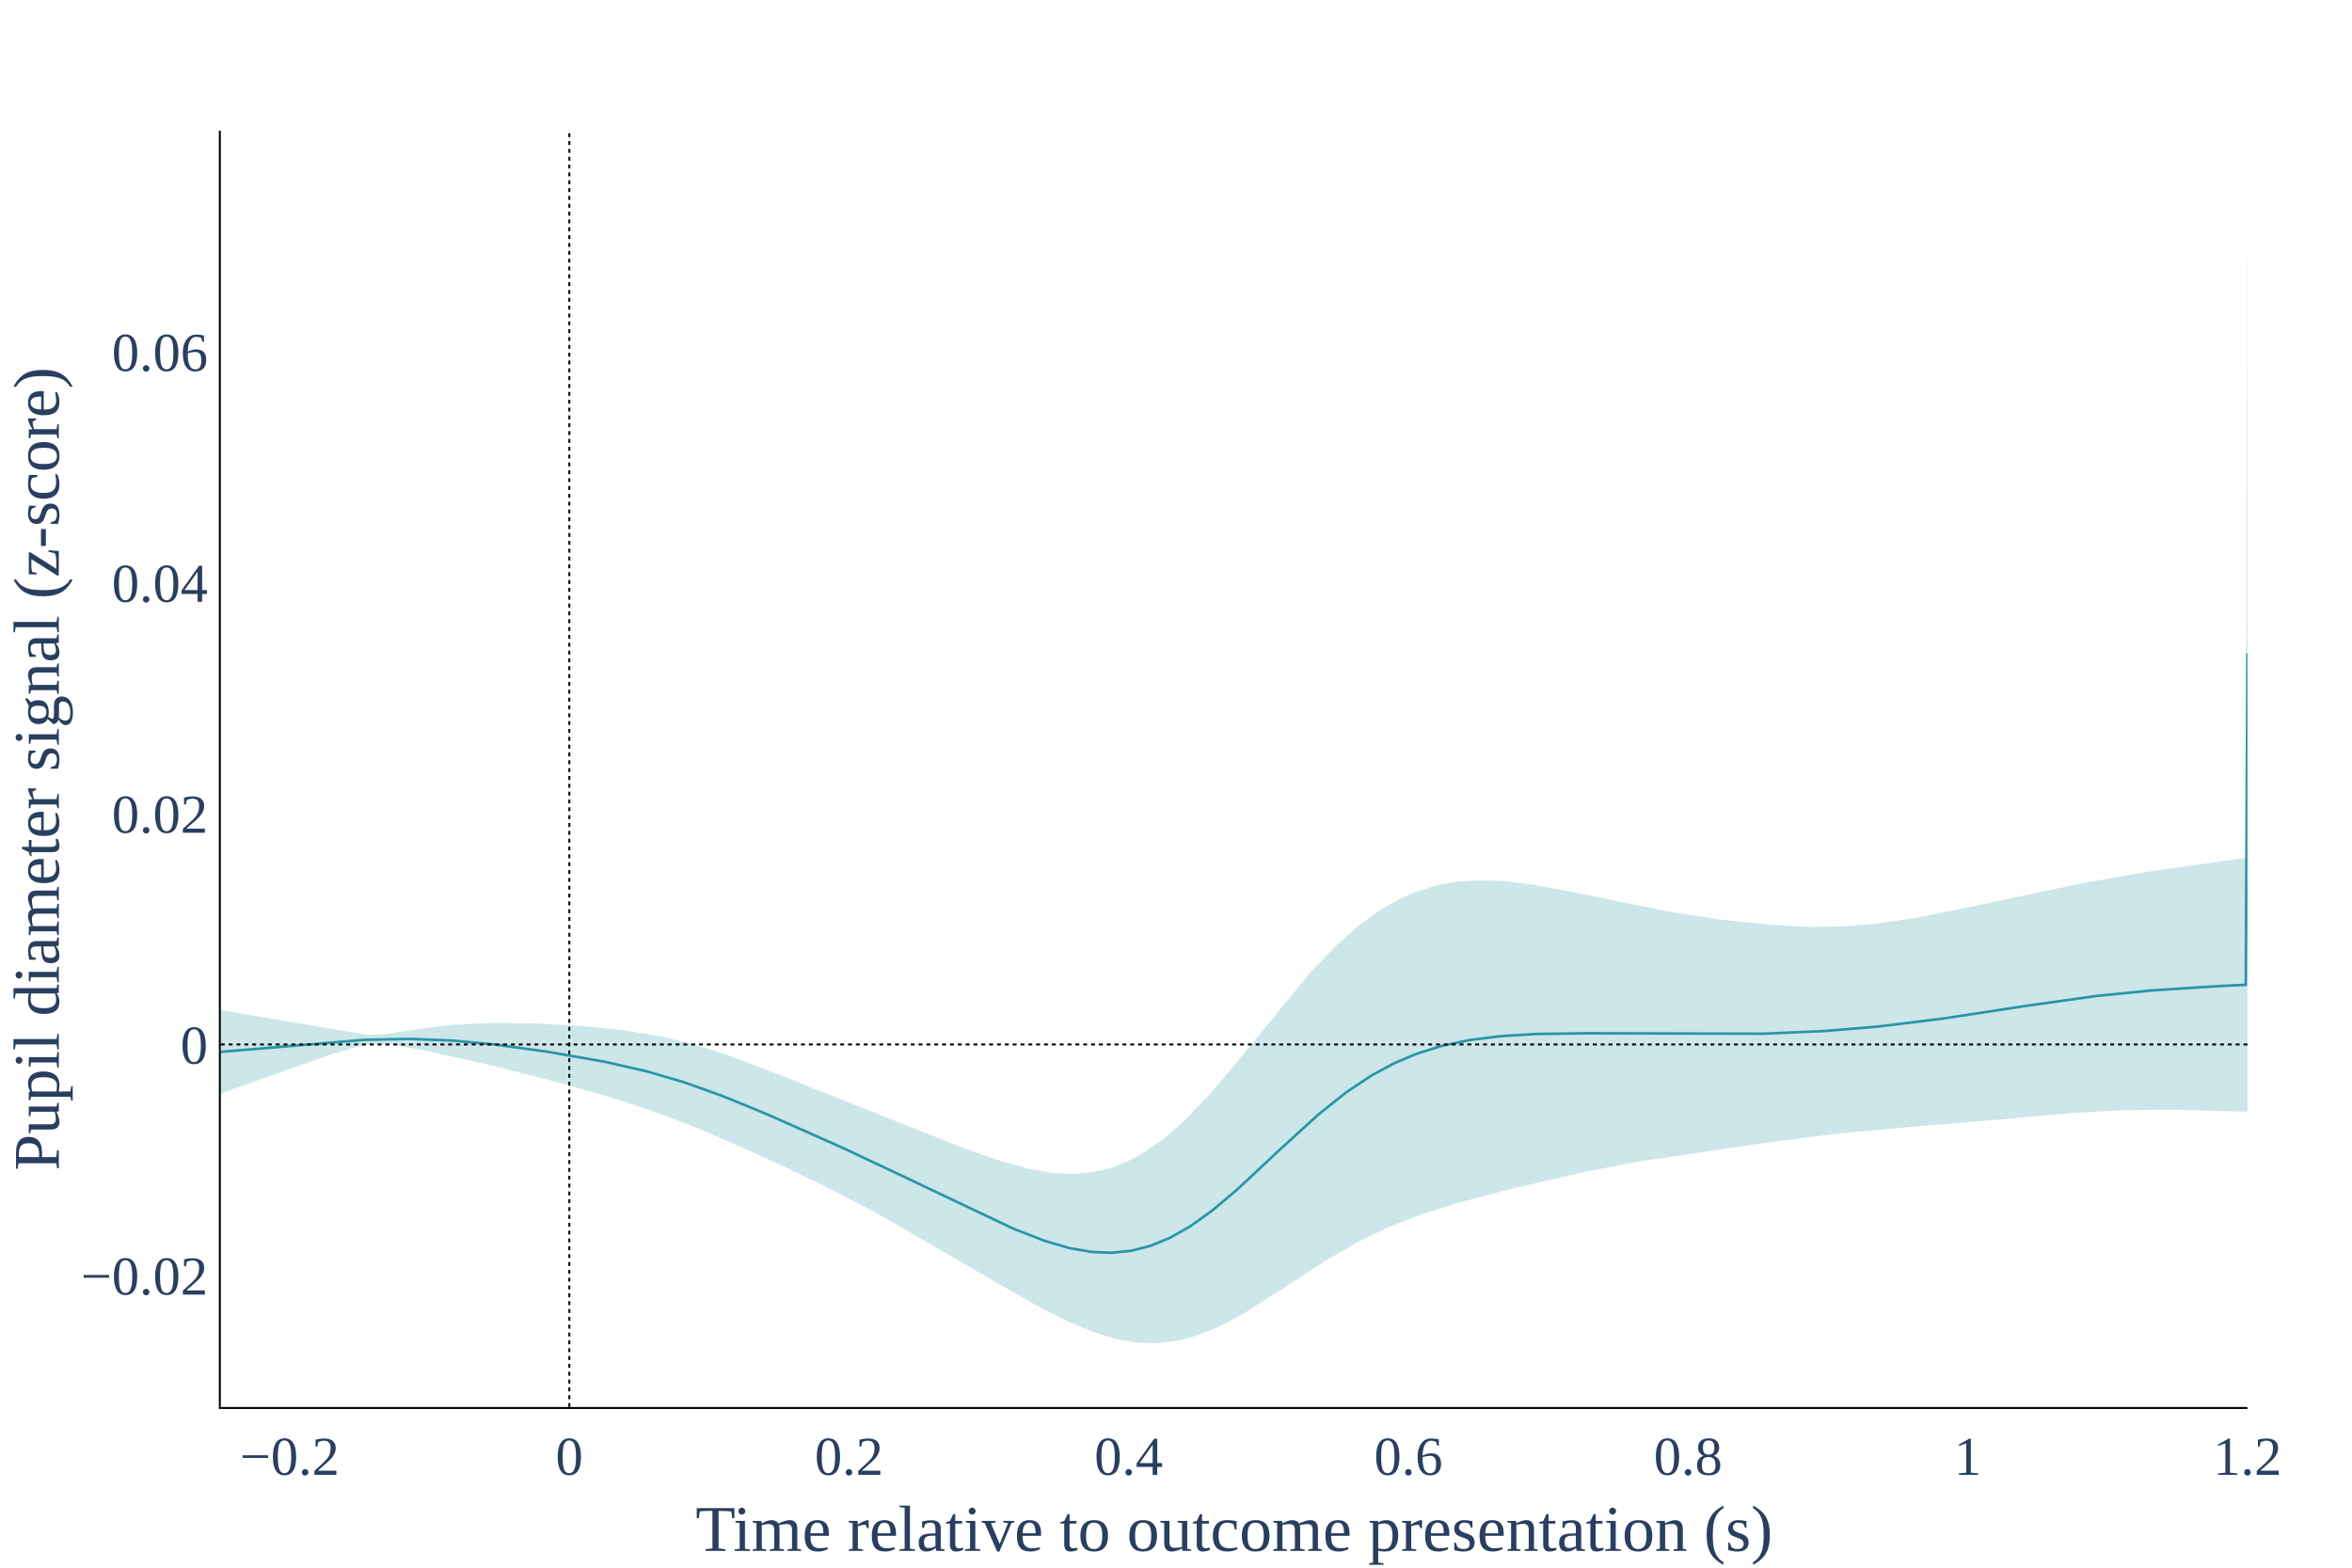
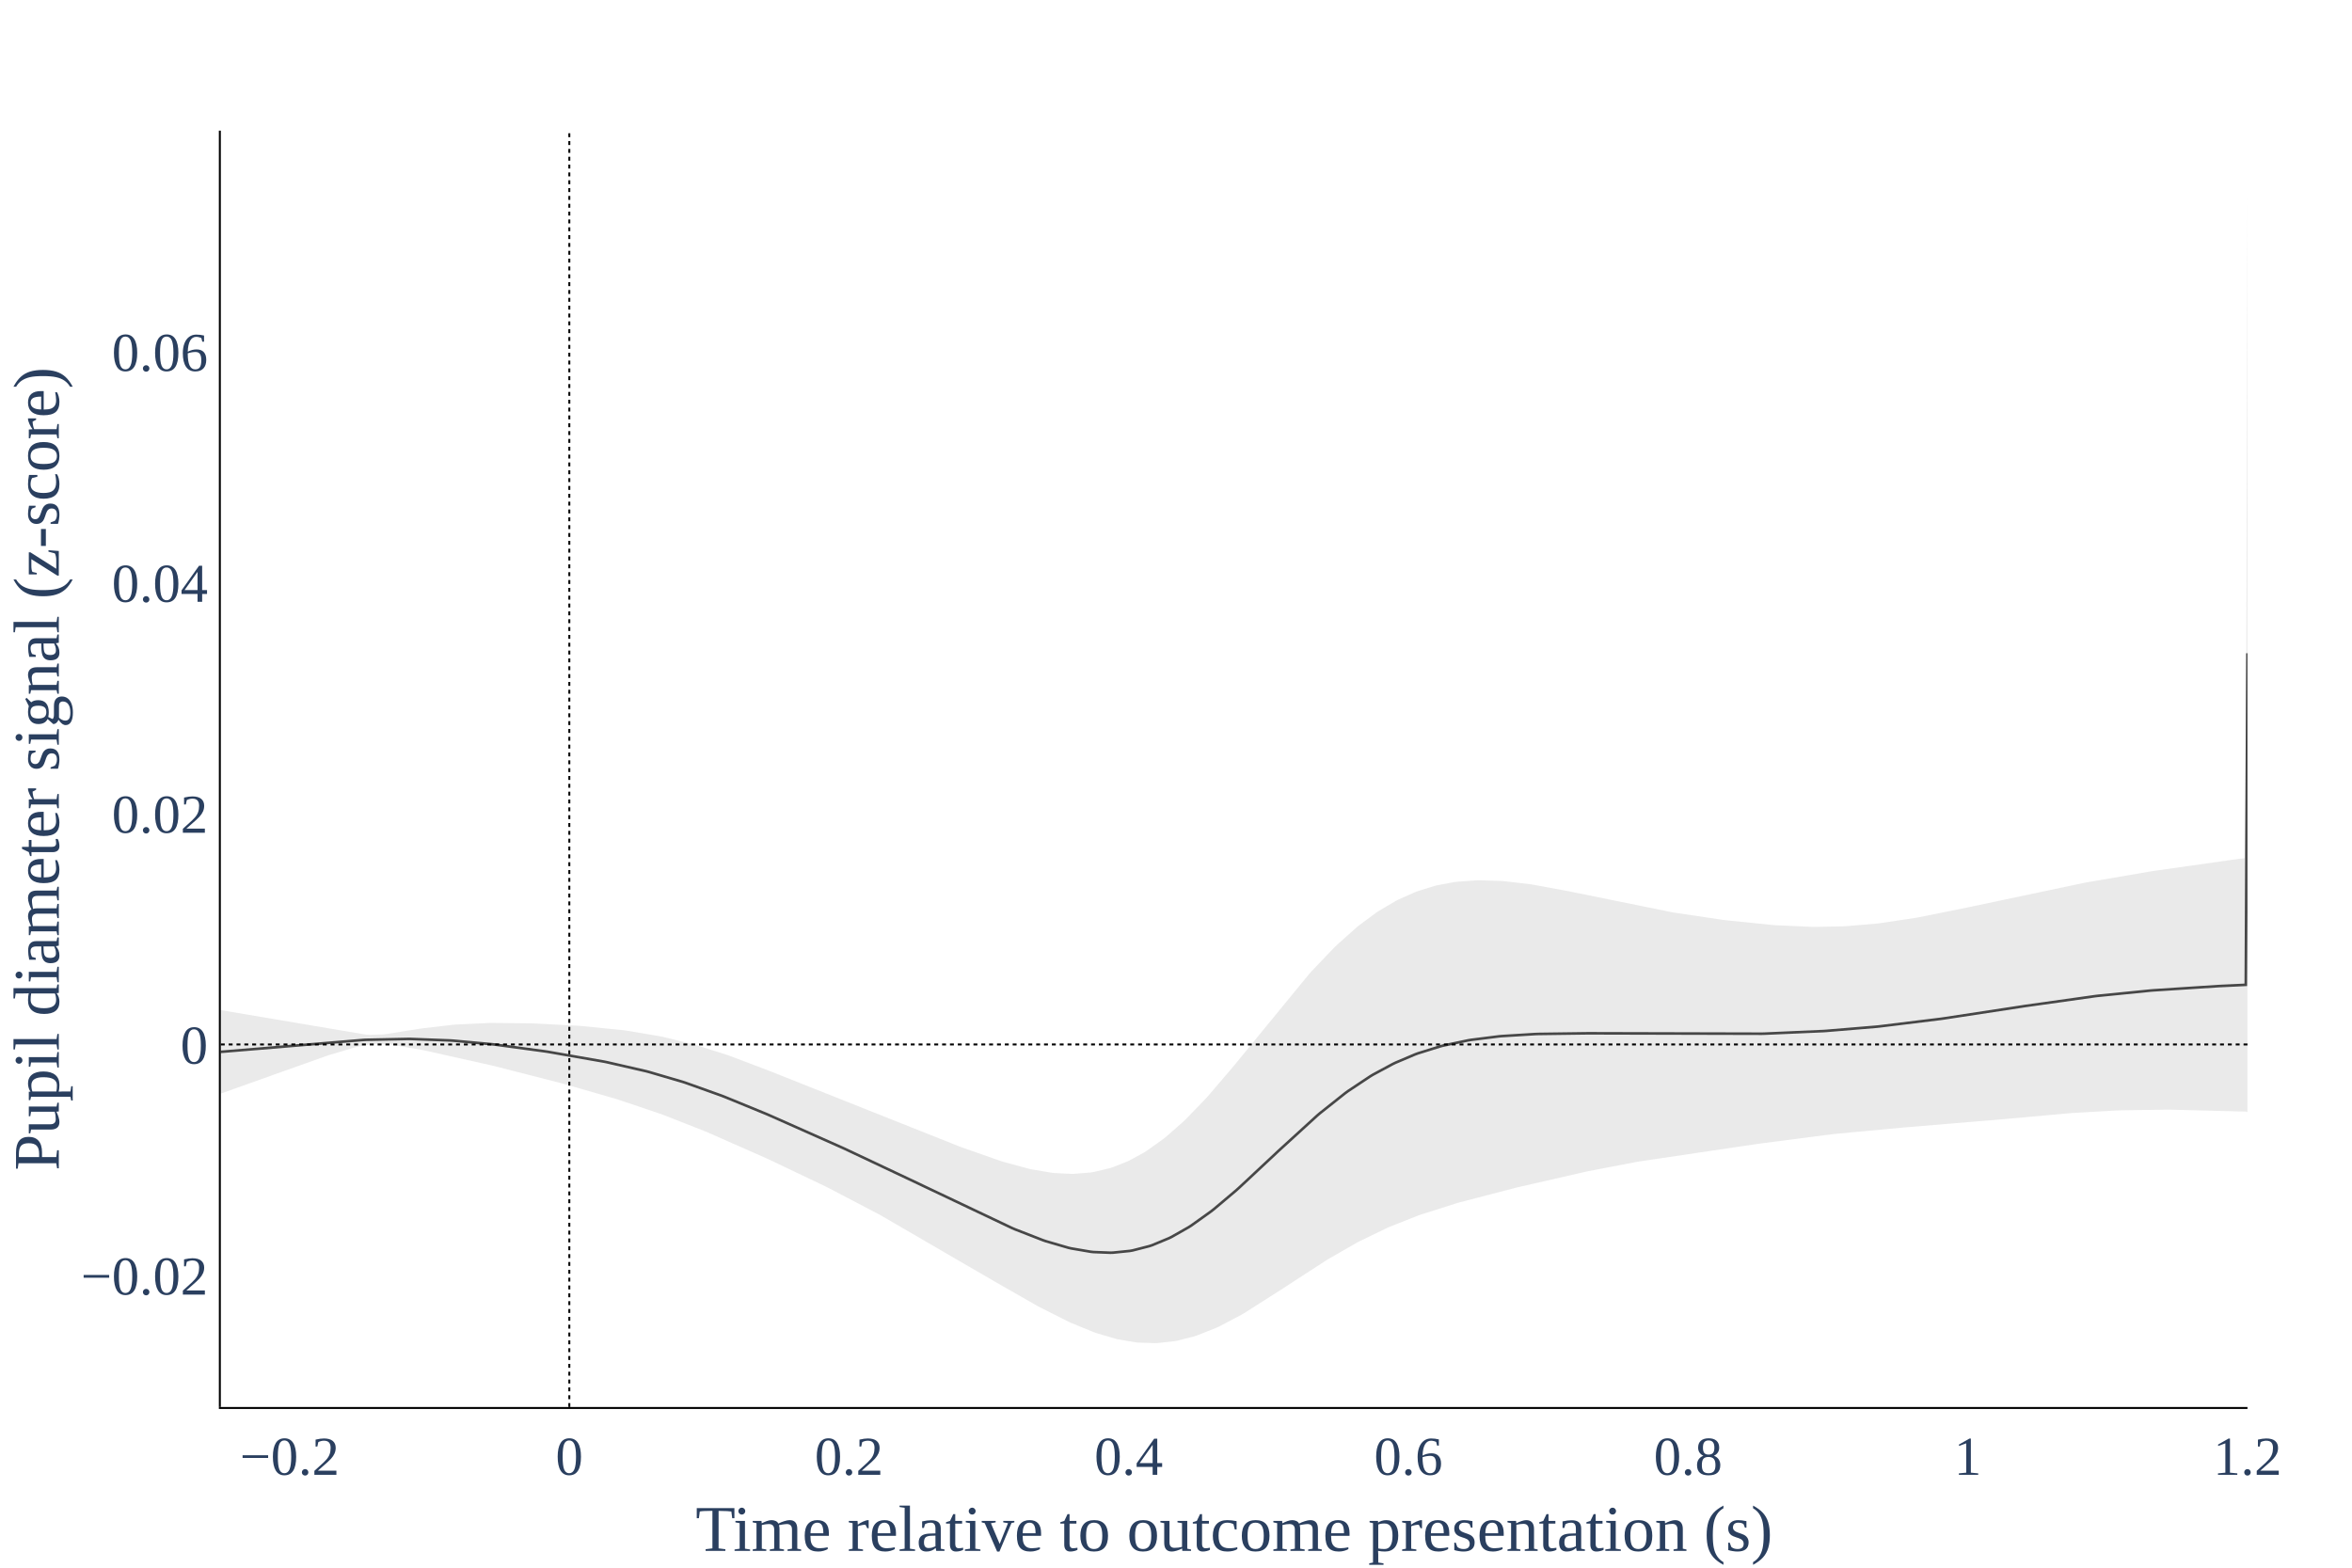
<svg xmlns="http://www.w3.org/2000/svg" class="main-svg" width="1800" height="1200" style="" viewBox="0 0 1800 1200">
  <rect x="0" y="0" width="1800" height="1200" style="fill: rgb(255, 255, 255); fill-opacity: 1;" />
-   <defs id="defs-8f3bb3">
+   <defs id="defs-165937">
    <g class="clips">
-       <clipPath id="clip8f3bb3xyplot" class="plotclip">
+       <clipPath id="clip165937xyplot" class="plotclip">
        <rect width="1551" height="977" />
      </clipPath>
-       <clipPath class="axesclip" id="clip8f3bb3x">
+       <clipPath class="axesclip" id="clip165937x">
        <rect x="169" y="0" width="1551" height="1200" />
      </clipPath>
-       <clipPath class="axesclip" id="clip8f3bb3y">
+       <clipPath class="axesclip" id="clip165937y">
        <rect x="0" y="100" width="1800" height="977" />
      </clipPath>
-       <clipPath class="axesclip" id="clip8f3bb3xy">
+       <clipPath class="axesclip" id="clip165937xy">
        <rect x="169" y="100" width="1551" height="977" />
      </clipPath>
    </g>
    <g class="gradients" />
    <g class="patterns" />
  </defs>
  <g class="bglayer">
    <rect class="bg" x="169" y="100" width="1551" height="977" style="fill: rgb(255, 255, 255); fill-opacity: 1; stroke-width: 0;" />
  </g>
  <g class="layer-below">
    <g class="imagelayer" />
    <g class="shapelayer" />
  </g>
  <g class="cartesianlayer">
    <g class="subplot xy">
      <g class="layer-subplot">
        <g class="shapelayer" />
        <g class="imagelayer" />
      </g>
      <g class="minor-gridlayer">
        <g class="x" />
        <g class="y" />
      </g>
      <g class="gridlayer">
        <g class="x">
          <path class="xgrid crisp" transform="translate(221.66,0)" d="M0,100v977" style="stroke: rgb(255, 255, 255); stroke-opacity: 1; stroke-width: 1px;" />
          <path class="xgrid crisp" transform="translate(649.75,0)" d="M0,100v977" style="stroke: rgb(255, 255, 255); stroke-opacity: 1; stroke-width: 1px;" />
          <path class="xgrid crisp" transform="translate(863.8,0)" d="M0,100v977" style="stroke: rgb(255, 255, 255); stroke-opacity: 1; stroke-width: 1px;" />
          <path class="xgrid crisp" transform="translate(1077.85,0)" d="M0,100v977" style="stroke: rgb(255, 255, 255); stroke-opacity: 1; stroke-width: 1px;" />
          <path class="xgrid crisp" transform="translate(1291.9,0)" d="M0,100v977" style="stroke: rgb(255, 255, 255); stroke-opacity: 1; stroke-width: 1px;" />
          <path class="xgrid crisp" transform="translate(1505.95,0)" d="M0,100v977" style="stroke: rgb(255, 255, 255); stroke-opacity: 1; stroke-width: 1px;" />
        </g>
        <g class="y">
          <path class="ygrid crisp" transform="translate(0,976.24)" d="M169,0h1551" style="stroke: rgb(255, 255, 255); stroke-opacity: 1; stroke-width: 1px;" />
          <path class="ygrid crisp" transform="translate(0,622.73)" d="M169,0h1551" style="stroke: rgb(255, 255, 255); stroke-opacity: 1; stroke-width: 1px;" />
          <path class="ygrid crisp" transform="translate(0,445.98)" d="M169,0h1551" style="stroke: rgb(255, 255, 255); stroke-opacity: 1; stroke-width: 1px;" />
          <path class="ygrid crisp" transform="translate(0,269.23)" d="M169,0h1551" style="stroke: rgb(255, 255, 255); stroke-opacity: 1; stroke-width: 1px;" />
        </g>
      </g>
      <g class="zerolinelayer">
        <path class="xzl zl crisp" transform="translate(435.71,0)" d="M0,100v977" style="stroke: rgb(255, 255, 255); stroke-opacity: 1; stroke-width: 2px;" />
        <path class="yzl zl crisp" transform="translate(0,799.49)" d="M169,0h1551" style="stroke: rgb(255, 255, 255); stroke-opacity: 1; stroke-width: 2px;" />
      </g>
      <g class="layer-between">
        <g class="shapelayer" />
        <g class="imagelayer" />
      </g>
      <path class="xlines-below" />
      <path class="ylines-below" />
      <g class="overlines-below" />
      <g class="xaxislayer-below" />
      <g class="yaxislayer-below" />
      <g class="overaxes-below" />
      <g class="overplot">
-         <g class="xy" transform="translate(169,100)" clip-path="url(#clip8f3bb3xyplot)">
+         <g class="xy" transform="translate(169,100)" clip-path="url(#clip165937xyplot)">
          <g class="scatterlayer mlayer">
-             <g class="trace scatter trace5febd7" style="stroke-miterlimit: 2; opacity: 1;">
+             <g class="trace scatter trace5b9879" style="stroke-miterlimit: 2; opacity: 1;">
              <g class="fills" />
              <g class="errorbars" />
              <g class="lines">
-                 <path class="js-line" d="M0,705.15L109.17,696.02L111.31,695.92L143.41,695.26L145.55,695.28L175.52,696.42L177.66,696.56L207.63,699.32L209.77,699.57L248.3,704.8L250.44,705.13L293.25,712.63L295.39,713.06L325.35,719.94L327.5,720.5L353.18,728.03L355.32,728.72L383.15,738.66L385.29,739.49L417.4,752.66L419.54,753.58L475.19,778.32L477.33,779.29L535.12,806.57L537.26,807.61L605.76,840.13L607.9,841.04L629.3,849.37L631.44,850.1L648.57,855.09L650.71,855.59L665.69,858.16L667.83,858.39L680.68,858.9L682.82,858.84L695.66,857.53L697.8,857.15L710.64,853.85L712.78,853.13L725.63,847.79L727.77,846.73L740.61,839.43L742.75,838.06L757.73,827.34L759.87,825.67L777,811.22L779.14,809.3L806.97,783.29L809.11,781.26L839.07,753.91L841.21,752.08L860.48,736.78L862.62,735.21L879.74,723.83L881.88,722.54L896.87,714.47L899.01,713.44L913.99,707.09L916.13,706.3L933.25,700.94L935.39,700.38L954.66,696.32L956.8,695.97L978.2,693.28L980.35,693.09L1006.03,691.52L1008.17,691.45L1046.7,690.94L1048.84,690.95L1179.41,691.27L1181.55,691.21L1226.5,689.24L1228.64,689.1L1267.17,685.88L1269.31,685.66L1316.4,679.87L1318.54,679.57L1378.48,670.42L1380.62,670.08L1434.13,662.55L1436.27,662.29L1476.94,658.22L1479.08,658.05L1528.31,654.85L1530.45,654.74L1549.72,653.84L1551,400.04" style="vector-effect: none; fill: none; stroke: rgb(0, 130, 150); stroke-opacity: 0.8; stroke-width: 2px; opacity: 1;" />
+                 <path class="js-line" d="M0,705.15L109.17,696.02L111.31,695.92L143.41,695.26L145.55,695.28L175.52,696.42L177.66,696.56L207.63,699.32L209.77,699.57L248.3,704.8L250.44,705.13L293.25,712.63L295.39,713.06L325.35,719.94L327.5,720.5L353.18,728.03L355.32,728.72L383.15,738.66L385.29,739.49L417.4,752.66L419.54,753.58L475.19,778.32L477.33,779.29L535.12,806.57L537.26,807.61L605.76,840.13L607.9,841.04L629.3,849.37L631.44,850.1L648.57,855.09L650.71,855.59L665.69,858.16L667.83,858.39L680.68,858.9L682.82,858.84L695.66,857.53L697.8,857.15L710.64,853.85L712.78,853.13L725.63,847.79L727.77,846.73L740.61,839.43L742.75,838.06L757.73,827.34L759.87,825.67L777,811.22L779.14,809.3L806.97,783.29L809.11,781.26L839.07,753.91L841.21,752.08L860.48,736.78L862.62,735.21L879.74,723.83L881.88,722.54L896.87,714.47L899.01,713.44L913.99,707.09L916.13,706.3L933.25,700.94L935.39,700.38L954.66,696.32L956.8,695.97L978.2,693.28L980.35,693.09L1006.03,691.52L1008.17,691.45L1046.7,690.94L1048.84,690.95L1179.41,691.27L1181.55,691.21L1226.5,689.24L1228.64,689.1L1267.17,685.88L1269.31,685.66L1316.4,679.87L1318.54,679.57L1378.48,670.42L1380.62,670.08L1434.13,662.55L1436.27,662.29L1476.94,658.22L1479.08,658.05L1528.31,654.85L1530.45,654.74L1549.72,653.84L1551,400.04" style="vector-effect: none; fill: none; stroke: rgb(0, 0, 0); stroke-opacity: 0.8; stroke-width: 2px; opacity: 1;" />
              </g>
              <g class="points" />
              <g class="text" />
            </g>
-             <g class="trace scatter trace1421e0" style="stroke-miterlimit: 2; opacity: 1;">
+             <g class="trace scatter trace8e273d" style="stroke-miterlimit: 2; opacity: 1;">
              <g class="fills">
                <g>
-                   <path class="js-fill" d="M0,673.21L111.31,692L113.45,692.12L124.15,691.82L126.29,691.57L151.97,687.49L154.12,687.17L177.66,684.43L179.8,684.26L205.49,683.04L207.63,683.01L237.59,683.33L239.74,683.4L273.98,685.21L276.12,685.37L308.23,688.61L310.37,688.89L336.06,693.22L338.2,693.66L361.74,699.42L363.88,700.03L387.43,707.5L389.57,708.25L419.54,719.61L421.68,720.46L565.09,777.51L567.23,778.32L597.2,788.83L599.34,789.49L618.6,794.68L620.74,795.15L635.73,797.66L637.87,797.9L650.71,798.56L652.85,798.54L665.69,797.48L667.83,797.15L680.68,794.09L682.82,793.4L693.52,789.16L695.66,788.15L706.36,782.28L708.5,780.95L721.35,771.79L723.49,770.08L736.33,758.79L738.47,756.74L753.45,741.26L755.59,738.9L774.86,716.36L777,713.75L832.65,645.83L834.79,643.44L851.92,625.49L854.06,623.41L869.04,610.01L871.18,608.27L884.02,598.75L886.16,597.33L899.01,589.72L901.15,588.61L913.99,582.89L916.13,582.09L928.97,578.12L931.11,577.6L943.96,575.21L946.1,574.94L961.08,573.86L963.22,573.81L980.35,574.36L982.49,574.53L1001.75,576.8L1003.89,577.13L1031.72,582.26L1033.86,582.7L1110.91,598.34L1113.06,598.7L1149.44,604.1L1151.58,604.38L1187.97,608.09L1190.11,608.25L1217.94,609.48L1220.08,609.5L1241.48,609.08L1243.63,608.97L1267.17,606.98L1269.31,606.73L1297.14,602.56L1299.28,602.18L1337.81,594.41L1339.95,593.95L1425.57,575.87L1427.71,575.47L1476.94,567.03L1479.08,566.69L1539.01,558.17L1541.15,557.89L1549.72,556.79L1551,48.85L1551,751.23L1549.72,750.88L1491.92,749.4L1489.78,749.39L1453.39,749.92L1451.25,750L1417.01,751.95L1414.86,752.12L1367.77,756.36L1365.63,756.56L1290.72,762.82L1288.58,762.99L1235.06,767.99L1232.92,768.23L1177.27,775.44L1175.13,775.74L1085.23,789.1L1083.09,789.47L1046.7,796.45L1044.56,796.9L993.19,808.66L991.05,809.18L948.24,820.3L946.1,820.91L918.27,829.75L916.13,830.51L894.73,838.97L892.58,839.91L871.18,850.27L869.04,851.41L847.63,863.73L845.49,865.04L815.53,884.5L813.39,885.92L783.42,905.01L781.28,906.26L764.16,915.31L762.01,916.3L747.03,922.25L744.89,922.94L732.05,926.21L729.91,926.61L717.06,928.03L714.92,928.11L702.08,927.69L699.94,927.47L687.1,925.3L684.96,924.81L669.97,920.39L667.83,919.63L650.71,912.61L648.57,911.62L627.16,900.84L625.02,899.68L592.92,881.36L590.78,880.1L505.16,830.35L503.02,829.18L464.49,809.03L462.35,807.97L419.54,787.55L417.4,786.57L372.45,766.73L370.3,765.84L338.2,753.24L336.06,752.46L303.95,741.65L301.81,740.99L263.28,729.88L261.14,729.3L209.77,716.15L207.63,715.63L156.26,704.14L154.12,703.71L130.57,699.66L128.43,699.42L117.73,699.12L115.59,699.28L104.88,701.15L102.74,701.67L83.48,707.41L81.34,708.11L40.67,722.57L38.53,723.35L0,737.09Z" style="fill: rgb(0, 130, 150); fill-opacity: 0.2; stroke-width: 0;" />
+                   <path class="js-fill" d="M0,673.21L111.31,692L113.45,692.12L124.15,691.82L126.29,691.57L151.97,687.49L154.12,687.17L177.66,684.43L179.8,684.26L205.49,683.04L207.63,683.01L237.59,683.33L239.74,683.4L273.98,685.21L276.12,685.37L308.23,688.61L310.37,688.89L336.06,693.22L338.2,693.66L361.74,699.42L363.88,700.03L387.43,707.5L389.57,708.25L419.54,719.61L421.68,720.46L565.09,777.51L567.23,778.32L597.2,788.83L599.34,789.49L618.6,794.68L620.74,795.15L635.73,797.66L637.87,797.9L650.71,798.56L652.85,798.54L665.69,797.48L667.83,797.15L680.68,794.09L682.82,793.4L693.52,789.16L695.66,788.15L706.36,782.28L708.5,780.95L721.35,771.79L723.49,770.08L736.33,758.79L738.47,756.74L753.45,741.26L755.59,738.9L774.86,716.36L777,713.75L832.65,645.83L834.79,643.44L851.92,625.49L854.06,623.41L869.04,610.01L871.18,608.27L884.02,598.75L886.16,597.33L899.01,589.72L901.15,588.61L913.99,582.89L916.13,582.09L928.97,578.12L931.11,577.6L943.96,575.21L946.1,574.94L961.08,573.86L963.22,573.81L980.35,574.36L982.49,574.53L1001.75,576.8L1003.89,577.13L1031.72,582.26L1033.86,582.7L1110.91,598.34L1113.06,598.7L1149.44,604.1L1151.58,604.38L1187.97,608.09L1190.11,608.25L1217.94,609.48L1220.08,609.5L1241.48,609.08L1243.63,608.97L1267.17,606.98L1269.31,606.73L1297.14,602.56L1299.28,602.18L1337.81,594.41L1339.95,593.95L1425.57,575.87L1427.71,575.47L1476.94,567.03L1479.08,566.69L1539.01,558.17L1541.15,557.89L1549.72,556.79L1551,48.85L1551,751.23L1549.72,750.88L1491.92,749.4L1489.78,749.39L1453.39,749.92L1451.25,750L1417.01,751.95L1414.86,752.12L1367.77,756.36L1365.63,756.56L1290.72,762.82L1288.58,762.99L1235.06,767.99L1232.92,768.23L1177.27,775.44L1175.13,775.74L1085.23,789.1L1083.09,789.47L1046.7,796.45L1044.56,796.9L993.19,808.66L991.05,809.18L948.24,820.3L946.1,820.91L918.27,829.75L916.13,830.51L894.73,838.97L892.58,839.91L871.18,850.27L869.04,851.41L847.63,863.73L845.49,865.04L815.53,884.5L813.39,885.92L783.42,905.01L781.28,906.26L764.16,915.31L762.01,916.3L747.03,922.25L744.89,922.94L732.05,926.21L729.91,926.61L717.06,928.03L714.92,928.11L702.08,927.69L699.94,927.47L687.1,925.3L684.96,924.81L669.97,920.39L667.83,919.63L650.71,912.61L648.57,911.62L627.16,900.84L625.02,899.68L592.92,881.36L590.78,880.1L505.16,830.35L503.02,829.18L464.49,809.03L462.35,807.97L419.54,787.55L417.4,786.57L372.45,766.73L370.3,765.84L338.2,753.24L336.06,752.46L303.95,741.65L301.81,740.99L263.28,729.88L261.14,729.3L209.77,716.15L207.63,715.63L156.26,704.14L154.12,703.71L130.57,699.66L128.43,699.42L117.73,699.12L115.59,699.28L104.88,701.15L102.74,701.67L83.48,707.41L81.34,708.11L40.67,722.57L38.53,723.35L0,737.09Z" style="fill: rgb(150, 150, 150); fill-opacity: 0.2; stroke-width: 0;" />
                </g>
              </g>
              <g class="errorbars" />
              <g class="lines">
                <path class="js-line" d="M0,673.21L111.31,692L113.45,692.12L124.15,691.82L126.29,691.57L151.97,687.49L154.12,687.17L177.66,684.43L179.8,684.26L205.49,683.04L207.63,683.01L237.59,683.33L239.74,683.4L273.98,685.21L276.12,685.37L308.23,688.61L310.37,688.89L336.06,693.22L338.2,693.66L361.74,699.42L363.88,700.03L387.43,707.5L389.57,708.25L419.54,719.61L421.68,720.46L565.09,777.51L567.23,778.32L597.2,788.83L599.34,789.49L618.6,794.68L620.74,795.15L635.73,797.66L637.87,797.9L650.71,798.56L652.85,798.54L665.69,797.48L667.83,797.15L680.68,794.09L682.82,793.4L693.52,789.16L695.66,788.15L706.36,782.28L708.5,780.95L721.35,771.79L723.49,770.08L736.33,758.79L738.47,756.74L753.45,741.26L755.59,738.9L774.86,716.36L777,713.75L832.65,645.83L834.79,643.44L851.92,625.49L854.06,623.41L869.04,610.01L871.18,608.27L884.02,598.75L886.16,597.33L899.01,589.72L901.15,588.61L913.99,582.89L916.13,582.09L928.97,578.12L931.11,577.6L943.96,575.21L946.1,574.94L961.08,573.86L963.22,573.81L980.35,574.36L982.49,574.53L1001.75,576.8L1003.89,577.13L1031.72,582.26L1033.86,582.7L1110.91,598.34L1113.06,598.7L1149.44,604.1L1151.58,604.38L1187.97,608.09L1190.11,608.25L1217.94,609.48L1220.08,609.5L1241.48,609.08L1243.63,608.97L1267.17,606.98L1269.31,606.73L1297.14,602.56L1299.28,602.18L1337.81,594.41L1339.95,593.95L1425.57,575.87L1427.71,575.47L1476.94,567.03L1479.08,566.69L1539.01,558.17L1541.15,557.89L1549.72,556.79L1551,48.85L1551,751.23L1549.72,750.88L1491.92,749.4L1489.78,749.39L1453.39,749.92L1451.25,750L1417.01,751.95L1414.86,752.12L1367.77,756.36L1365.63,756.56L1290.72,762.82L1288.58,762.99L1235.06,767.99L1232.92,768.23L1177.27,775.44L1175.13,775.74L1085.23,789.1L1083.09,789.47L1046.7,796.45L1044.56,796.9L993.19,808.66L991.05,809.18L948.24,820.3L946.1,820.91L918.27,829.75L916.13,830.51L894.73,838.97L892.58,839.91L871.18,850.27L869.04,851.41L847.63,863.73L845.49,865.04L815.53,884.5L813.39,885.92L783.42,905.01L781.28,906.26L764.16,915.31L762.01,916.3L747.03,922.25L744.89,922.94L732.05,926.21L729.91,926.61L717.06,928.03L714.92,928.11L702.08,927.69L699.94,927.47L687.1,925.3L684.96,924.81L669.97,920.39L667.83,919.63L650.71,912.61L648.57,911.62L627.16,900.84L625.02,899.68L592.92,881.36L590.78,880.1L505.16,830.35L503.02,829.18L464.49,809.03L462.35,807.97L419.54,787.55L417.4,786.57L372.45,766.73L370.3,765.84L338.2,753.24L336.06,752.46L303.95,741.65L301.81,740.99L263.28,729.88L261.14,729.3L209.77,716.15L207.63,715.63L156.26,704.14L154.12,703.71L130.57,699.66L128.43,699.42L117.73,699.12L115.59,699.28L104.88,701.15L102.74,701.67L83.48,707.41L81.34,708.11L40.67,722.57L38.53,723.35L0,737.09" style="vector-effect: none; fill: none; stroke: rgb(255, 255, 255); stroke-opacity: 0; stroke-width: 2px; opacity: 1;" />
              </g>
              <g class="points" />
              <g class="text" />
            </g>
          </g>
        </g>
      </g>
      <path class="xlines-above crisp" d="M167.5,1077.75H1720" style="fill: none; stroke-width: 1.5px; stroke: rgb(0, 0, 0); stroke-opacity: 1;" />
      <path class="ylines-above crisp" d="M168.25,100V1077" style="fill: none; stroke-width: 1.5px; stroke: rgb(0, 0, 0); stroke-opacity: 1;" />
      <g class="overlines-above" />
      <g class="xaxislayer-above">
        <g class="xtick">
          <text text-anchor="middle" x="0" y="1128.9" transform="translate(221.66,0)" style="font-family: 'Times New Roman'; font-size: 42px; fill: rgb(42, 63, 95); fill-opacity: 1; white-space: pre; opacity: 1;">−0.2</text>
        </g>
        <g class="xtick">
          <text text-anchor="middle" x="0" y="1128.9" style="font-family: 'Times New Roman'; font-size: 42px; fill: rgb(42, 63, 95); fill-opacity: 1; white-space: pre; opacity: 1;" transform="translate(435.71,0)">0</text>
        </g>
        <g class="xtick">
          <text text-anchor="middle" x="0" y="1128.9" style="font-family: 'Times New Roman'; font-size: 42px; fill: rgb(42, 63, 95); fill-opacity: 1; white-space: pre; opacity: 1;" transform="translate(649.75,0)">0.2</text>
        </g>
        <g class="xtick">
          <text text-anchor="middle" x="0" y="1128.9" style="font-family: 'Times New Roman'; font-size: 42px; fill: rgb(42, 63, 95); fill-opacity: 1; white-space: pre; opacity: 1;" transform="translate(863.8,0)">0.4</text>
        </g>
        <g class="xtick">
          <text text-anchor="middle" x="0" y="1128.9" style="font-family: 'Times New Roman'; font-size: 42px; fill: rgb(42, 63, 95); fill-opacity: 1; white-space: pre; opacity: 1;" transform="translate(1077.85,0)">0.6</text>
        </g>
        <g class="xtick">
          <text text-anchor="middle" x="0" y="1128.9" style="font-family: 'Times New Roman'; font-size: 42px; fill: rgb(42, 63, 95); fill-opacity: 1; white-space: pre; opacity: 1;" transform="translate(1291.9,0)">0.8</text>
        </g>
        <g class="xtick">
          <text text-anchor="middle" x="0" y="1128.9" style="font-family: 'Times New Roman'; font-size: 42px; fill: rgb(42, 63, 95); fill-opacity: 1; white-space: pre; opacity: 1;" transform="translate(1505.95,0)">1</text>
        </g>
        <g class="xtick">
          <text text-anchor="middle" x="0" y="1128.9" style="font-family: 'Times New Roman'; font-size: 42px; fill: rgb(42, 63, 95); fill-opacity: 1; white-space: pre; opacity: 1;" transform="translate(1720,0)">1.2</text>
        </g>
      </g>
      <g class="yaxislayer-above">
        <g class="ytick">
          <text text-anchor="end" x="159.1" y="14.7" transform="translate(0,976.24)" style="font-family: 'Times New Roman'; font-size: 42px; fill: rgb(42, 63, 95); fill-opacity: 1; white-space: pre; opacity: 1;">−0.02</text>
        </g>
        <g class="ytick">
          <text text-anchor="end" x="159.1" y="14.7" style="font-family: 'Times New Roman'; font-size: 42px; fill: rgb(42, 63, 95); fill-opacity: 1; white-space: pre; opacity: 1;" transform="translate(0,799.49)">0</text>
        </g>
        <g class="ytick">
          <text text-anchor="end" x="159.1" y="14.7" style="font-family: 'Times New Roman'; font-size: 42px; fill: rgb(42, 63, 95); fill-opacity: 1; white-space: pre; opacity: 1;" transform="translate(0,622.73)">0.02</text>
        </g>
        <g class="ytick">
          <text text-anchor="end" x="159.1" y="14.7" style="font-family: 'Times New Roman'; font-size: 42px; fill: rgb(42, 63, 95); fill-opacity: 1; white-space: pre; opacity: 1;" transform="translate(0,445.98)">0.04</text>
        </g>
        <g class="ytick">
          <text text-anchor="end" x="159.1" y="14.7" style="font-family: 'Times New Roman'; font-size: 42px; fill: rgb(42, 63, 95); fill-opacity: 1; white-space: pre; opacity: 1;" transform="translate(0,269.23)">0.06</text>
        </g>
      </g>
      <g class="overaxes-above" />
    </g>
  </g>
  <g class="polarlayer" />
  <g class="smithlayer" />
  <g class="ternarylayer" />
  <g class="geolayer" />
  <g class="funnelarealayer" />
  <g class="pielayer" />
  <g class="iciclelayer" />
  <g class="treemaplayer" />
  <g class="sunburstlayer" />
  <g class="glimages" />
-   <defs id="topdefs-8f3bb3">
+   <defs id="topdefs-165937">
    <g class="clips" />
  </defs>
  <g class="layer-above">
    <g class="imagelayer" />
    <g class="shapelayer">
-       <g class="shape-group" data-index="0" clip-path="url(#clip8f3bb3x)">
+       <g class="shape-group" data-index="0" clip-path="url(#clip165937x)">
        <path data-index="0" fill-rule="evenodd" d="M435.71,1077L435.71,100" style="opacity: 1; stroke: rgb(0, 0, 0); stroke-opacity: 1; fill: rgb(0, 0, 0); fill-opacity: 0; stroke-dasharray: 3px, 3px; stroke-width: 1.5px;" />
      </g>
-       <g class="shape-group" data-index="1" clip-path="url(#clip8f3bb3y)">
+       <g class="shape-group" data-index="1" clip-path="url(#clip165937y)">
        <path data-index="1" fill-rule="evenodd" d="M169,799.49L1720,799.49" style="opacity: 1; stroke: rgb(0, 0, 0); stroke-opacity: 1; fill: rgb(0, 0, 0); fill-opacity: 0; stroke-dasharray: 3px, 3px; stroke-width: 1.5px;" />
      </g>
    </g>
  </g>
  <g class="infolayer">
    <g class="g-gtitle" />
    <g class="g-xtitle">
      <text class="xtitle" x="944.5" y="1187.156" text-anchor="middle" style="opacity: 1; font-family: 'Times New Roman'; font-size: 50px; fill: rgb(42, 63, 95); fill-opacity: 1; white-space: pre;">Time relative to outcome presentation (s)</text>
    </g>
    <g class="g-ytitle" transform="translate(14.84375,0)">
      <text class="ytitle" transform="rotate(-90,30.15625,588.5)" x="30.156" y="588.5" text-anchor="middle" style="opacity: 1; font-family: 'Times New Roman'; font-size: 50px; fill: rgb(42, 63, 95); fill-opacity: 1; white-space: pre;">Pupil diameter signal (z-score)</text>
    </g>
  </g>
</svg>
